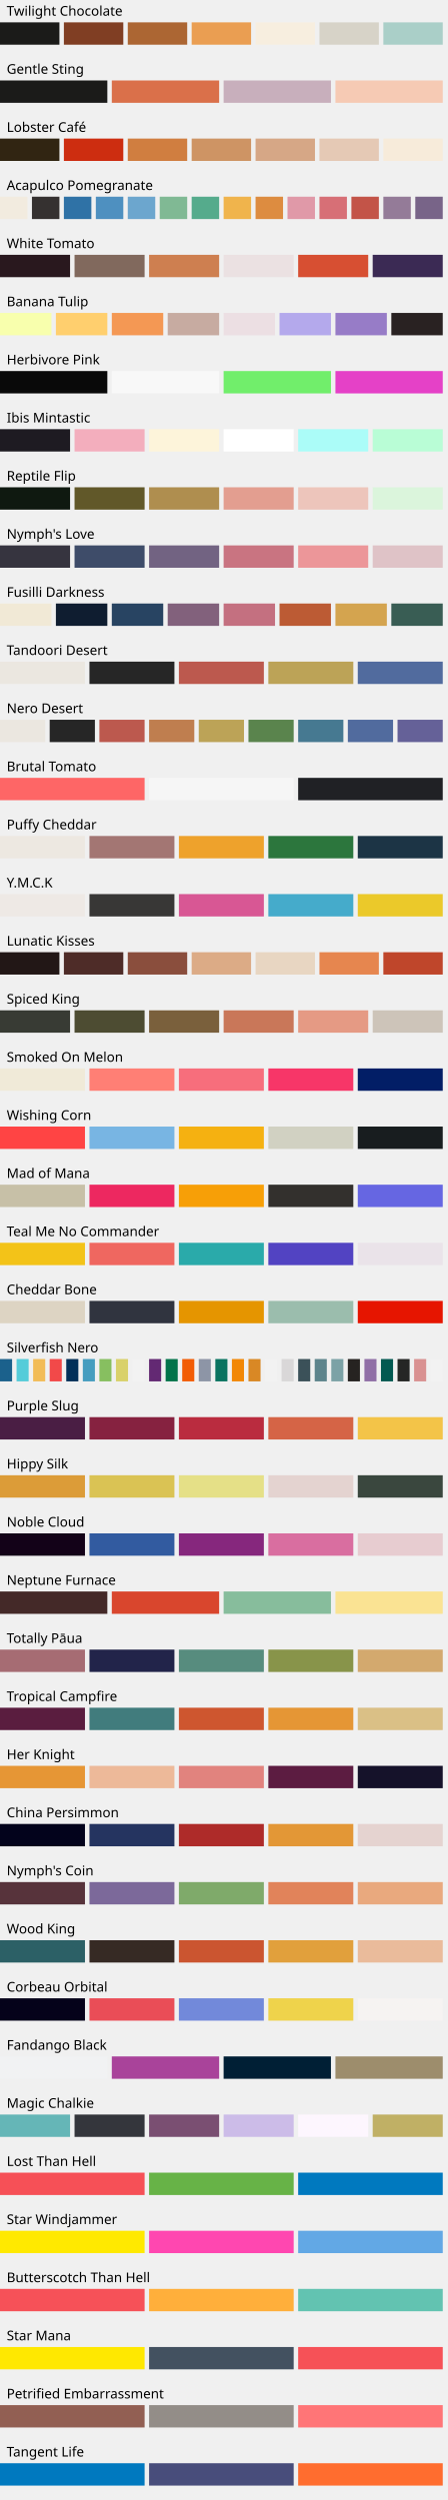
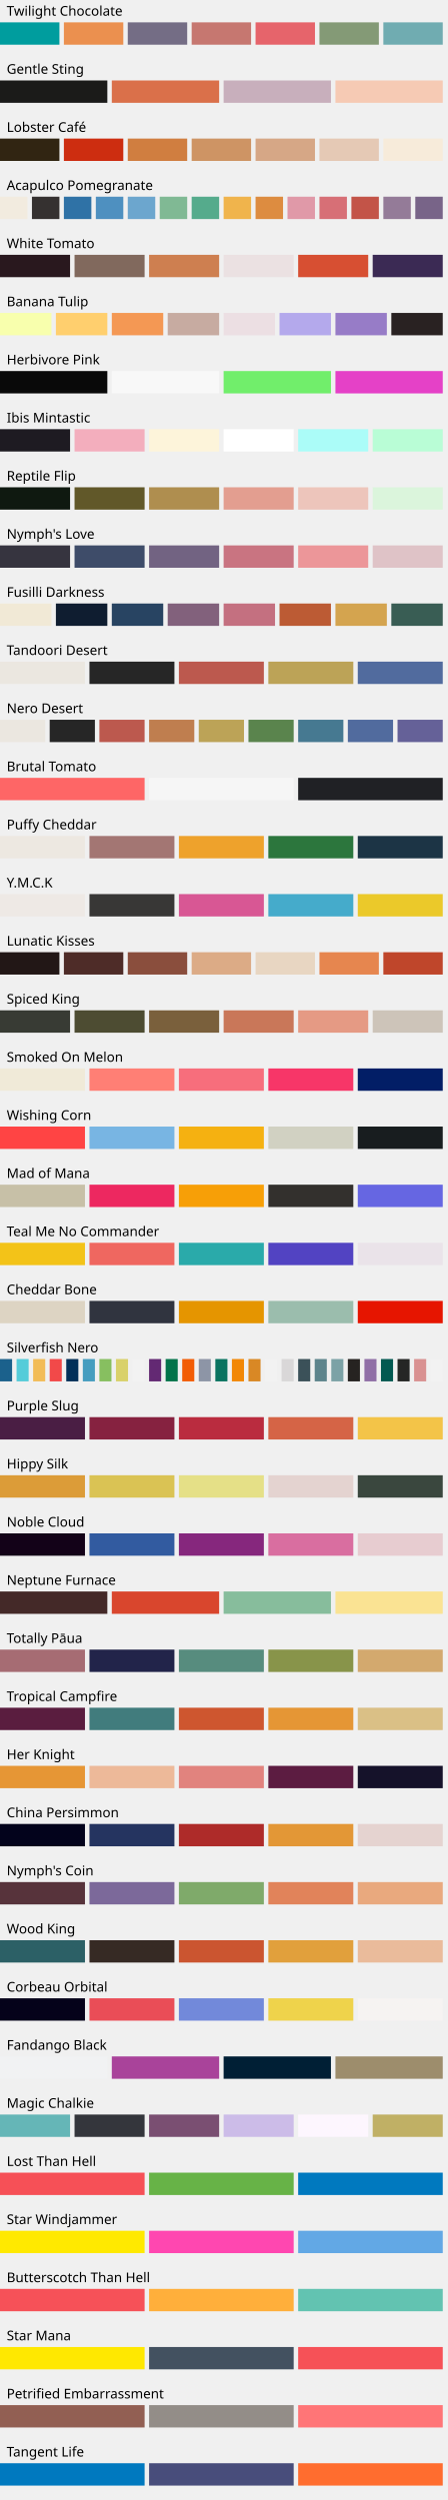
<svg xmlns="http://www.w3.org/2000/svg" viewBox="0 0 200 1118">
  <style>
        text {
  font-family: sans-serif;
  font-weight: 400;
  font-style: normal;
}
        text {
          font-size: 6px;
        }
      </style>
  <text y="7" x="3">Twilight Chocolate</text>
-   <rect width="26.571" height="10" y="10" x="0" fill="#1b1b19" />
-   <rect width="26.571" height="10" y="10" x="28.571" fill="#803e23" />
-   <rect width="26.571" height="10" y="10" x="57.143" fill="#ac6633" />
-   <rect width="26.571" height="10" y="10" x="85.714" fill="#ea9e52" />
-   <rect width="26.571" height="10" y="10" x="114.286" fill="#f7eedf" />
-   <rect width="26.571" height="10" y="10" x="142.857" fill="#d7d3c8" />
-   <rect width="26.571" height="10" y="10" x="171.429" fill="#aacfc8" />
+   <rect width="26.571" height="10" y="10" x="0" fill="#009d9e" />
+   <rect width="26.571" height="10" y="10" x="28.571" fill="#eb904f" />
+   <rect width="26.571" height="10" y="10" x="57.143" fill="#746d85" />
+   <rect width="26.571" height="10" y="10" x="85.714" fill="#c67770" />
+   <rect width="26.571" height="10" y="10" x="114.286" fill="#e6646b" />
+   <rect width="26.571" height="10" y="10" x="142.857" fill="#849a76" />
+   <rect width="26.571" height="10" y="10" x="171.429" fill="#70acb1" />
  <text y="33" x="3">Gentle Sting</text>
  <rect width="48" height="10" y="36" x="0" fill="#1b1b19" />
  <rect width="48" height="10" y="36" x="50" fill="#da704a" />
  <rect width="48" height="10" y="36" x="100" fill="#c8afbc" />
  <rect width="48" height="10" y="36" x="150" fill="#f6cab4" />
  <text y="59" x="3">Lobster Café</text>
  <rect width="26.571" height="10" y="62" x="0" fill="#312512" />
  <rect width="26.571" height="10" y="62" x="28.571" fill="#cd2d10" />
  <rect width="26.571" height="10" y="62" x="57.143" fill="#d07e40" />
  <rect width="26.571" height="10" y="62" x="85.714" fill="#ce9464" />
  <rect width="26.571" height="10" y="62" x="114.286" fill="#d6a786" />
  <rect width="26.571" height="10" y="62" x="142.857" fill="#e5c9b5" />
  <rect width="26.571" height="10" y="62" x="171.429" fill="#f7ebda" />
  <text y="85" x="3">Acapulco Pomegranate</text>
  <rect width="12.286" height="10" y="88" x="0" fill="#f2ebdf" />
  <rect width="12.286" height="10" y="88" x="14.286" fill="#353130" />
  <rect width="12.286" height="10" y="88" x="28.571" fill="#2f72a6" />
  <rect width="12.286" height="10" y="88" x="42.857" fill="#4e90c0" />
  <rect width="12.286" height="10" y="88" x="57.143" fill="#6ca6ce" />
  <rect width="12.286" height="10" y="88" x="71.429" fill="#80b994" />
  <rect width="12.286" height="10" y="88" x="85.714" fill="#55ab8c" />
  <rect width="12.286" height="10" y="88" x="100" fill="#f0b44c" />
  <rect width="12.286" height="10" y="88" x="114.286" fill="#dd8c40" />
  <rect width="12.286" height="10" y="88" x="128.571" fill="#e099a8" />
  <rect width="12.286" height="10" y="88" x="142.857" fill="#d76f76" />
  <rect width="12.286" height="10" y="88" x="157.143" fill="#c35448" />
  <rect width="12.286" height="10" y="88" x="171.429" fill="#947b98" />
  <rect width="12.286" height="10" y="88" x="185.714" fill="#786488" />
  <text y="111" x="3">White Tomato</text>
  <rect width="31.333" height="10" y="114" x="0" fill="#29181e" />
  <rect width="31.333" height="10" y="114" x="33.333" fill="#81695d" />
  <rect width="31.333" height="10" y="114" x="66.667" fill="#ce7f50" />
  <rect width="31.333" height="10" y="114" x="100" fill="#ebe1e2" />
  <rect width="31.333" height="10" y="114" x="133.333" fill="#d74f32" />
  <rect width="31.333" height="10" y="114" x="166.667" fill="#3b2a54" />
  <text y="137" x="3">Banana Tulip</text>
  <rect width="23" height="10" y="140" x="0" fill="#f8ffad" />
  <rect width="23" height="10" y="140" x="25" fill="#ffcf6e" />
  <rect width="23" height="10" y="140" x="50" fill="#f49854" />
  <rect width="23" height="10" y="140" x="75" fill="#c7aba1" />
  <rect width="23" height="10" y="140" x="100" fill="#ecdfe3" />
  <rect width="23" height="10" y="140" x="125" fill="#b4a9ec" />
  <rect width="23" height="10" y="140" x="150" fill="#977cc7" />
  <rect width="23" height="10" y="140" x="175" fill="#292222" />
  <text y="163" x="3">Herbivore Pink</text>
  <rect width="48" height="10" y="166" x="0" fill="#090909" />
  <rect width="48" height="10" y="166" x="50" fill="#f8f8f8" />
  <rect width="48" height="10" y="166" x="100" fill="#71ee6b" />
  <rect width="48" height="10" y="166" x="150" fill="#e541c7" />
  <text y="189" x="3">Ibis Mintastic</text>
  <rect width="31.333" height="10" y="192" x="0" fill="#1e1b22" />
  <rect width="31.333" height="10" y="192" x="33.333" fill="#f3aebd" />
  <rect width="31.333" height="10" y="192" x="66.667" fill="#fdf4da" />
  <rect width="31.333" height="10" y="192" x="100" fill="#ffffff" />
  <rect width="31.333" height="10" y="192" x="133.333" fill="#abfcf8" />
  <rect width="31.333" height="10" y="192" x="166.667" fill="#b9fdd6" />
  <text y="215" x="3">Reptile Flip</text>
  <rect width="31.333" height="10" y="218" x="0" fill="#0f1910" />
  <rect width="31.333" height="10" y="218" x="33.333" fill="#615829" />
  <rect width="31.333" height="10" y="218" x="66.667" fill="#af8e4f" />
  <rect width="31.333" height="10" y="218" x="100" fill="#e39e90" />
  <rect width="31.333" height="10" y="218" x="133.333" fill="#edc5bb" />
  <rect width="31.333" height="10" y="218" x="166.667" fill="#dbf5dc" />
  <text y="241" x="3">Nymph's Love</text>
  <rect width="31.333" height="10" y="244" x="0" fill="#36343f" />
  <rect width="31.333" height="10" y="244" x="33.333" fill="#3e4c69" />
  <rect width="31.333" height="10" y="244" x="66.667" fill="#726382" />
  <rect width="31.333" height="10" y="244" x="100" fill="#c97481" />
  <rect width="31.333" height="10" y="244" x="133.333" fill="#ec9699" />
  <rect width="31.333" height="10" y="244" x="166.667" fill="#dfc3c7" />
  <text y="267" x="3">Fusilli Darkness</text>
  <rect width="23" height="10" y="270" x="0" fill="#f1e9d6" />
  <rect width="23" height="10" y="270" x="25" fill="#0f1d30" />
  <rect width="23" height="10" y="270" x="50" fill="#284462" />
  <rect width="23" height="10" y="270" x="75" fill="#82617c" />
  <rect width="23" height="10" y="270" x="100" fill="#c47080" />
  <rect width="23" height="10" y="270" x="125" fill="#bc5b34" />
  <rect width="23" height="10" y="270" x="150" fill="#d4a44f" />
  <rect width="23" height="10" y="270" x="175" fill="#395d54" />
  <text y="293" x="3">Tandoori Desert</text>
  <rect width="38" height="10" y="296" x="0" fill="#ebe7e0" />
  <rect width="38" height="10" y="296" x="40" fill="#262626" />
  <rect width="38" height="10" y="296" x="80" fill="#bc594e" />
  <rect width="38" height="10" y="296" x="120" fill="#bca357" />
  <rect width="38" height="10" y="296" x="160" fill="#516b9e" />
  <text y="319" x="3">Nero Desert</text>
  <rect width="20.222" height="10" y="322" x="0" fill="#ebe7e0" />
  <rect width="20.222" height="10" y="322" x="22.222" fill="#262626" />
  <rect width="20.222" height="10" y="322" x="44.444" fill="#bc594e" />
  <rect width="20.222" height="10" y="322" x="66.667" fill="#bf7e4f" />
  <rect width="20.222" height="10" y="322" x="88.889" fill="#bca357" />
  <rect width="20.222" height="10" y="322" x="111.111" fill="#5a844d" />
  <rect width="20.222" height="10" y="322" x="133.333" fill="#467991" />
  <rect width="20.222" height="10" y="322" x="155.556" fill="#516b9e" />
  <rect width="20.222" height="10" y="322" x="177.778" fill="#656198" />
  <text y="345" x="3">Brutal Tomato</text>
  <rect width="64.667" height="10" y="348" x="0" fill="#fe6666" />
  <rect width="64.667" height="10" y="348" x="66.667" fill="#f6f6f6" />
  <rect width="64.667" height="10" y="348" x="133.333" fill="#202125" />
  <text y="371" x="3">Puffy Cheddar</text>
  <rect width="38" height="10" y="374" x="0" fill="#ede8e1" />
  <rect width="38" height="10" y="374" x="40" fill="#a37673" />
  <rect width="38" height="10" y="374" x="80" fill="#eea22c" />
  <rect width="38" height="10" y="374" x="120" fill="#2c763d" />
  <rect width="38" height="10" y="374" x="160" fill="#1c3445" />
  <text y="397" x="3">Y.M.C.K</text>
  <rect width="38" height="10" y="400" x="0" fill="#eee9e5" />
  <rect width="38" height="10" y="400" x="40" fill="#383736" />
  <rect width="38" height="10" y="400" x="80" fill="#d85794" />
  <rect width="38" height="10" y="400" x="120" fill="#45abcb" />
  <rect width="38" height="10" y="400" x="160" fill="#ebc92a" />
  <text y="423" x="3">Lunatic Kisses</text>
  <rect width="26.571" height="10" y="426" x="0" fill="#221716" />
  <rect width="26.571" height="10" y="426" x="28.571" fill="#4e2c28" />
  <rect width="26.571" height="10" y="426" x="57.143" fill="#8a4e3d" />
  <rect width="26.571" height="10" y="426" x="85.714" fill="#dcab86" />
  <rect width="26.571" height="10" y="426" x="114.286" fill="#e8d6c2" />
  <rect width="26.571" height="10" y="426" x="142.857" fill="#e6864f" />
  <rect width="26.571" height="10" y="426" x="171.429" fill="#bf462b" />
  <text y="449" x="3">Spiced King</text>
  <rect width="31.333" height="10" y="452" x="0" fill="#383b34" />
  <rect width="31.333" height="10" y="452" x="33.333" fill="#4d4c32" />
  <rect width="31.333" height="10" y="452" x="66.667" fill="#7a603c" />
  <rect width="31.333" height="10" y="452" x="100" fill="#c97759" />
  <rect width="31.333" height="10" y="452" x="133.333" fill="#e59a84" />
  <rect width="31.333" height="10" y="452" x="166.667" fill="#cdc4b9" />
  <text y="475" x="3">Smoked On Melon</text>
  <rect width="38" height="10" y="478" x="0" fill="#f0ead8" />
  <rect width="38" height="10" y="478" x="40" fill="#ff7f75" />
  <rect width="38" height="10" y="478" x="80" fill="#f76e7c" />
  <rect width="38" height="10" y="478" x="120" fill="#f73668" />
  <rect width="38" height="10" y="478" x="160" fill="#021e66" />
  <text y="501" x="3">Wishing Corn</text>
  <rect width="38" height="10" y="504" x="0" fill="#ff4444" />
  <rect width="38" height="10" y="504" x="40" fill="#78b5e3" />
  <rect width="38" height="10" y="504" x="80" fill="#f5b111" />
  <rect width="38" height="10" y="504" x="120" fill="#d1d1c2" />
  <rect width="38" height="10" y="504" x="160" fill="#181d1f" />
  <text y="527" x="3">Mad of Mana</text>
  <rect width="38" height="10" y="530" x="0" fill="#c7c0a7" />
  <rect width="38" height="10" y="530" x="40" fill="#ed2860" />
  <rect width="38" height="10" y="530" x="80" fill="#f79f07" />
  <rect width="38" height="10" y="530" x="120" fill="#33302d" />
  <rect width="38" height="10" y="530" x="160" fill="#6666e2" />
  <text y="553" x="3">Teal Me No Commander</text>
  <rect width="38" height="10" y="556" x="0" fill="#f3c318" />
  <rect width="38" height="10" y="556" x="40" fill="#ef6760" />
  <rect width="38" height="10" y="556" x="80" fill="#2aaaaa" />
  <rect width="38" height="10" y="556" x="120" fill="#5243c2" />
  <rect width="38" height="10" y="556" x="160" fill="#eae3e9" />
  <text y="579" x="3">Cheddar Bone</text>
  <rect width="38" height="10" y="582" x="0" fill="#ddd4c3" />
  <rect width="38" height="10" y="582" x="40" fill="#30343f" />
  <rect width="38" height="10" y="582" x="80" fill="#e59500" />
  <rect width="38" height="10" y="582" x="120" fill="#9bbdad" />
  <rect width="38" height="10" y="582" x="160" fill="#e61500" />
  <text y="605" x="3">Silverfish Nero</text>
  <rect width="5.407" height="10" y="608" x="0" fill="#1b618c" />
  <rect width="5.407" height="10" y="608" x="7.407" fill="#55ccd9" />
  <rect width="5.407" height="10" y="608" x="14.815" fill="#f2bc57" />
  <rect width="5.407" height="10" y="608" x="22.222" fill="#f24949" />
  <rect width="5.407" height="10" y="608" x="29.63" fill="#023059" />
  <rect width="5.407" height="10" y="608" x="37.037" fill="#459dbf" />
  <rect width="5.407" height="10" y="608" x="44.444" fill="#87bf60" />
  <rect width="5.407" height="10" y="608" x="51.852" fill="#d9d16a" />
  <rect width="5.407" height="10" y="608" x="59.259" fill="#f2f2f2" />
  <rect width="5.407" height="10" y="608" x="66.667" fill="#632973" />
  <rect width="5.407" height="10" y="608" x="74.074" fill="#02734a" />
  <rect width="5.407" height="10" y="608" x="81.481" fill="#f25c05" />
  <rect width="5.407" height="10" y="608" x="88.889" fill="#8d95a6" />
  <rect width="5.407" height="10" y="608" x="96.296" fill="#0a7360" />
  <rect width="5.407" height="10" y="608" x="103.704" fill="#f28705" />
  <rect width="5.407" height="10" y="608" x="111.111" fill="#d98825" />
  <rect width="5.407" height="10" y="608" x="118.519" fill="#f2f2f2" />
  <rect width="5.407" height="10" y="608" x="125.926" fill="#d9d7d8" />
  <rect width="5.407" height="10" y="608" x="133.333" fill="#3b5159" />
  <rect width="5.407" height="10" y="608" x="140.741" fill="#5d848c" />
  <rect width="5.407" height="10" y="608" x="148.148" fill="#7ca2a6" />
  <rect width="5.407" height="10" y="608" x="155.556" fill="#262321" />
  <rect width="5.407" height="10" y="608" x="162.963" fill="#906fa6" />
  <rect width="5.407" height="10" y="608" x="170.37" fill="#025951" />
  <rect width="5.407" height="10" y="608" x="177.778" fill="#252625" />
  <rect width="5.407" height="10" y="608" x="185.185" fill="#d99191" />
  <rect width="5.407" height="10" y="608" x="192.593" fill="#f2f2f2" />
  <text y="631" x="3">Purple Slug</text>
  <rect width="38" height="10" y="634" x="0" fill="#4a1e44" />
  <rect width="38" height="10" y="634" x="40" fill="#862240" />
  <rect width="38" height="10" y="634" x="80" fill="#ba2c3f" />
  <rect width="38" height="10" y="634" x="120" fill="#d56446" />
  <rect width="38" height="10" y="634" x="160" fill="#f3c448" />
  <text y="657" x="3">Hippy Silk</text>
  <rect width="38" height="10" y="660" x="0" fill="#dc9c38" />
  <rect width="38" height="10" y="660" x="40" fill="#dac354" />
  <rect width="38" height="10" y="660" x="80" fill="#e5e087" />
  <rect width="38" height="10" y="660" x="120" fill="#e4d3d0" />
  <rect width="38" height="10" y="660" x="160" fill="#3a473e" />
  <text y="683" x="3">Noble Cloud</text>
  <rect width="38" height="10" y="686" x="0" fill="#130218" />
  <rect width="38" height="10" y="686" x="40" fill="#325ba0" />
  <rect width="38" height="10" y="686" x="80" fill="#86277d" />
  <rect width="38" height="10" y="686" x="120" fill="#d96ea0" />
  <rect width="38" height="10" y="686" x="160" fill="#e7ccd0" />
  <text y="709" x="3">Neptune Furnace</text>
  <rect width="48" height="10" y="712" x="0" fill="#442928" />
  <rect width="48" height="10" y="712" x="50" fill="#d9462d" />
  <rect width="48" height="10" y="712" x="100" fill="#87bd9c" />
  <rect width="48" height="10" y="712" x="150" fill="#fae393" />
  <text y="735" x="3">Totally Pāua</text>
  <rect width="38" height="10" y="738" x="0" fill="#a66c73" />
  <rect width="38" height="10" y="738" x="40" fill="#22244a" />
  <rect width="38" height="10" y="738" x="80" fill="#578c7e" />
  <rect width="38" height="10" y="738" x="120" fill="#88944a" />
  <rect width="38" height="10" y="738" x="160" fill="#d3a96e" />
  <text y="761" x="3">Tropical Campfire</text>
  <rect width="38" height="10" y="764" x="0" fill="#5a1d3f" />
  <rect width="38" height="10" y="764" x="40" fill="#417c7d" />
  <rect width="38" height="10" y="764" x="80" fill="#ce562f" />
  <rect width="38" height="10" y="764" x="120" fill="#e59635" />
  <rect width="38" height="10" y="764" x="160" fill="#dac086" />
  <text y="787" x="3">Her Knight</text>
  <rect width="38" height="10" y="790" x="0" fill="#e69635" />
  <rect width="38" height="10" y="790" x="40" fill="#edb999" />
  <rect width="38" height="10" y="790" x="80" fill="#e1837e" />
  <rect width="38" height="10" y="790" x="120" fill="#5c1c41" />
  <rect width="38" height="10" y="790" x="160" fill="#15122a" />
  <text y="813" x="3">China Persimmon</text>
  <rect width="38" height="10" y="816" x="0" fill="#03031c" />
  <rect width="38" height="10" y="816" x="40" fill="#253460" />
  <rect width="38" height="10" y="816" x="80" fill="#ae2b29" />
  <rect width="38" height="10" y="816" x="120" fill="#e39736" />
  <rect width="38" height="10" y="816" x="160" fill="#e5d3d0" />
  <text y="839" x="3">Nymph's Coin</text>
  <rect width="38" height="10" y="842" x="0" fill="#57333b" />
  <rect width="38" height="10" y="842" x="40" fill="#7c699a" />
  <rect width="38" height="10" y="842" x="80" fill="#7faa6a" />
  <rect width="38" height="10" y="842" x="120" fill="#e1835a" />
  <rect width="38" height="10" y="842" x="160" fill="#e9a97e" />
  <text y="865" x="3">Wood King</text>
  <rect width="38" height="10" y="868" x="0" fill="#2c6066" />
  <rect width="38" height="10" y="868" x="40" fill="#362a24" />
  <rect width="38" height="10" y="868" x="80" fill="#cb5530" />
  <rect width="38" height="10" y="868" x="120" fill="#e1a03c" />
  <rect width="38" height="10" y="868" x="160" fill="#eabb9b" />
  <text y="891" x="3">Corbeau Orbital</text>
  <rect width="38" height="10" y="894" x="0" fill="#05021a" />
  <rect width="38" height="10" y="894" x="40" fill="#ea4d57" />
  <rect width="38" height="10" y="894" x="80" fill="#7289da" />
  <rect width="38" height="10" y="894" x="120" fill="#efd34b" />
  <rect width="38" height="10" y="894" x="160" fill="#f6f3f2" />
  <text y="917" x="3">Fandango Black</text>
  <rect width="48" height="10" y="920" x="0" fill="#f1f2f3" />
  <rect width="48" height="10" y="920" x="50" fill="#a9439a" />
  <rect width="48" height="10" y="920" x="100" fill="#001f35" />
  <rect width="48" height="10" y="920" x="150" fill="#9d8d6c" />
  <text y="943" x="3">Magic Chalkie</text>
  <rect width="31.333" height="10" y="946" x="0" fill="#65b6b7" />
  <rect width="31.333" height="10" y="946" x="33.333" fill="#34363c" />
  <rect width="31.333" height="10" y="946" x="66.667" fill="#7a4f72" />
  <rect width="31.333" height="10" y="946" x="100" fill="#ccbce8" />
  <rect width="31.333" height="10" y="946" x="133.333" fill="#fdf6fe" />
  <rect width="31.333" height="10" y="946" x="166.667" fill="#c0b065" />
  <text y="969" x="3">Lost Than Hell</text>
  <rect width="64.667" height="10" y="972" x="0" fill="#f65057" />
  <rect width="64.667" height="10" y="972" x="66.667" fill="#67b347" />
  <rect width="64.667" height="10" y="972" x="133.333" fill="#0079bf" />
  <text y="995" x="3">Star Windjammer</text>
  <rect width="64.667" height="10" y="998" x="0" fill="#ffe900" />
  <rect width="64.667" height="10" y="998" x="66.667" fill="#ff47b0" />
  <rect width="64.667" height="10" y="998" x="133.333" fill="#62a8e5" />
  <text y="1021" x="3">Butterscotch Than Hell</text>
  <rect width="64.667" height="10" y="1024" x="0" fill="#f65158" />
  <rect width="64.667" height="10" y="1024" x="66.667" fill="#ffaf3b" />
  <rect width="64.667" height="10" y="1024" x="133.333" fill="#62c3b1" />
  <text y="1047" x="3">Star Mana</text>
  <rect width="64.667" height="10" y="1050" x="0" fill="#ffe800" />
  <rect width="64.667" height="10" y="1050" x="66.667" fill="#435160" />
  <rect width="64.667" height="10" y="1050" x="133.333" fill="#f65157" />
  <text y="1073" x="3">Petrified Embarrassment</text>
  <rect width="64.667" height="10" y="1076" x="0" fill="#925f53" />
  <rect width="64.667" height="10" y="1076" x="66.667" fill="#938d88" />
  <rect width="64.667" height="10" y="1076" x="133.333" fill="#ff7577" />
  <text y="1099" x="3">Tangent Life</text>
  <rect width="64.667" height="10" y="1102" x="0" fill="#0079bf" />
  <rect width="64.667" height="10" y="1102" x="66.667" fill="#484d7b" />
  <rect width="64.667" height="10" y="1102" x="133.333" fill="#ff6d2f" />
</svg>
